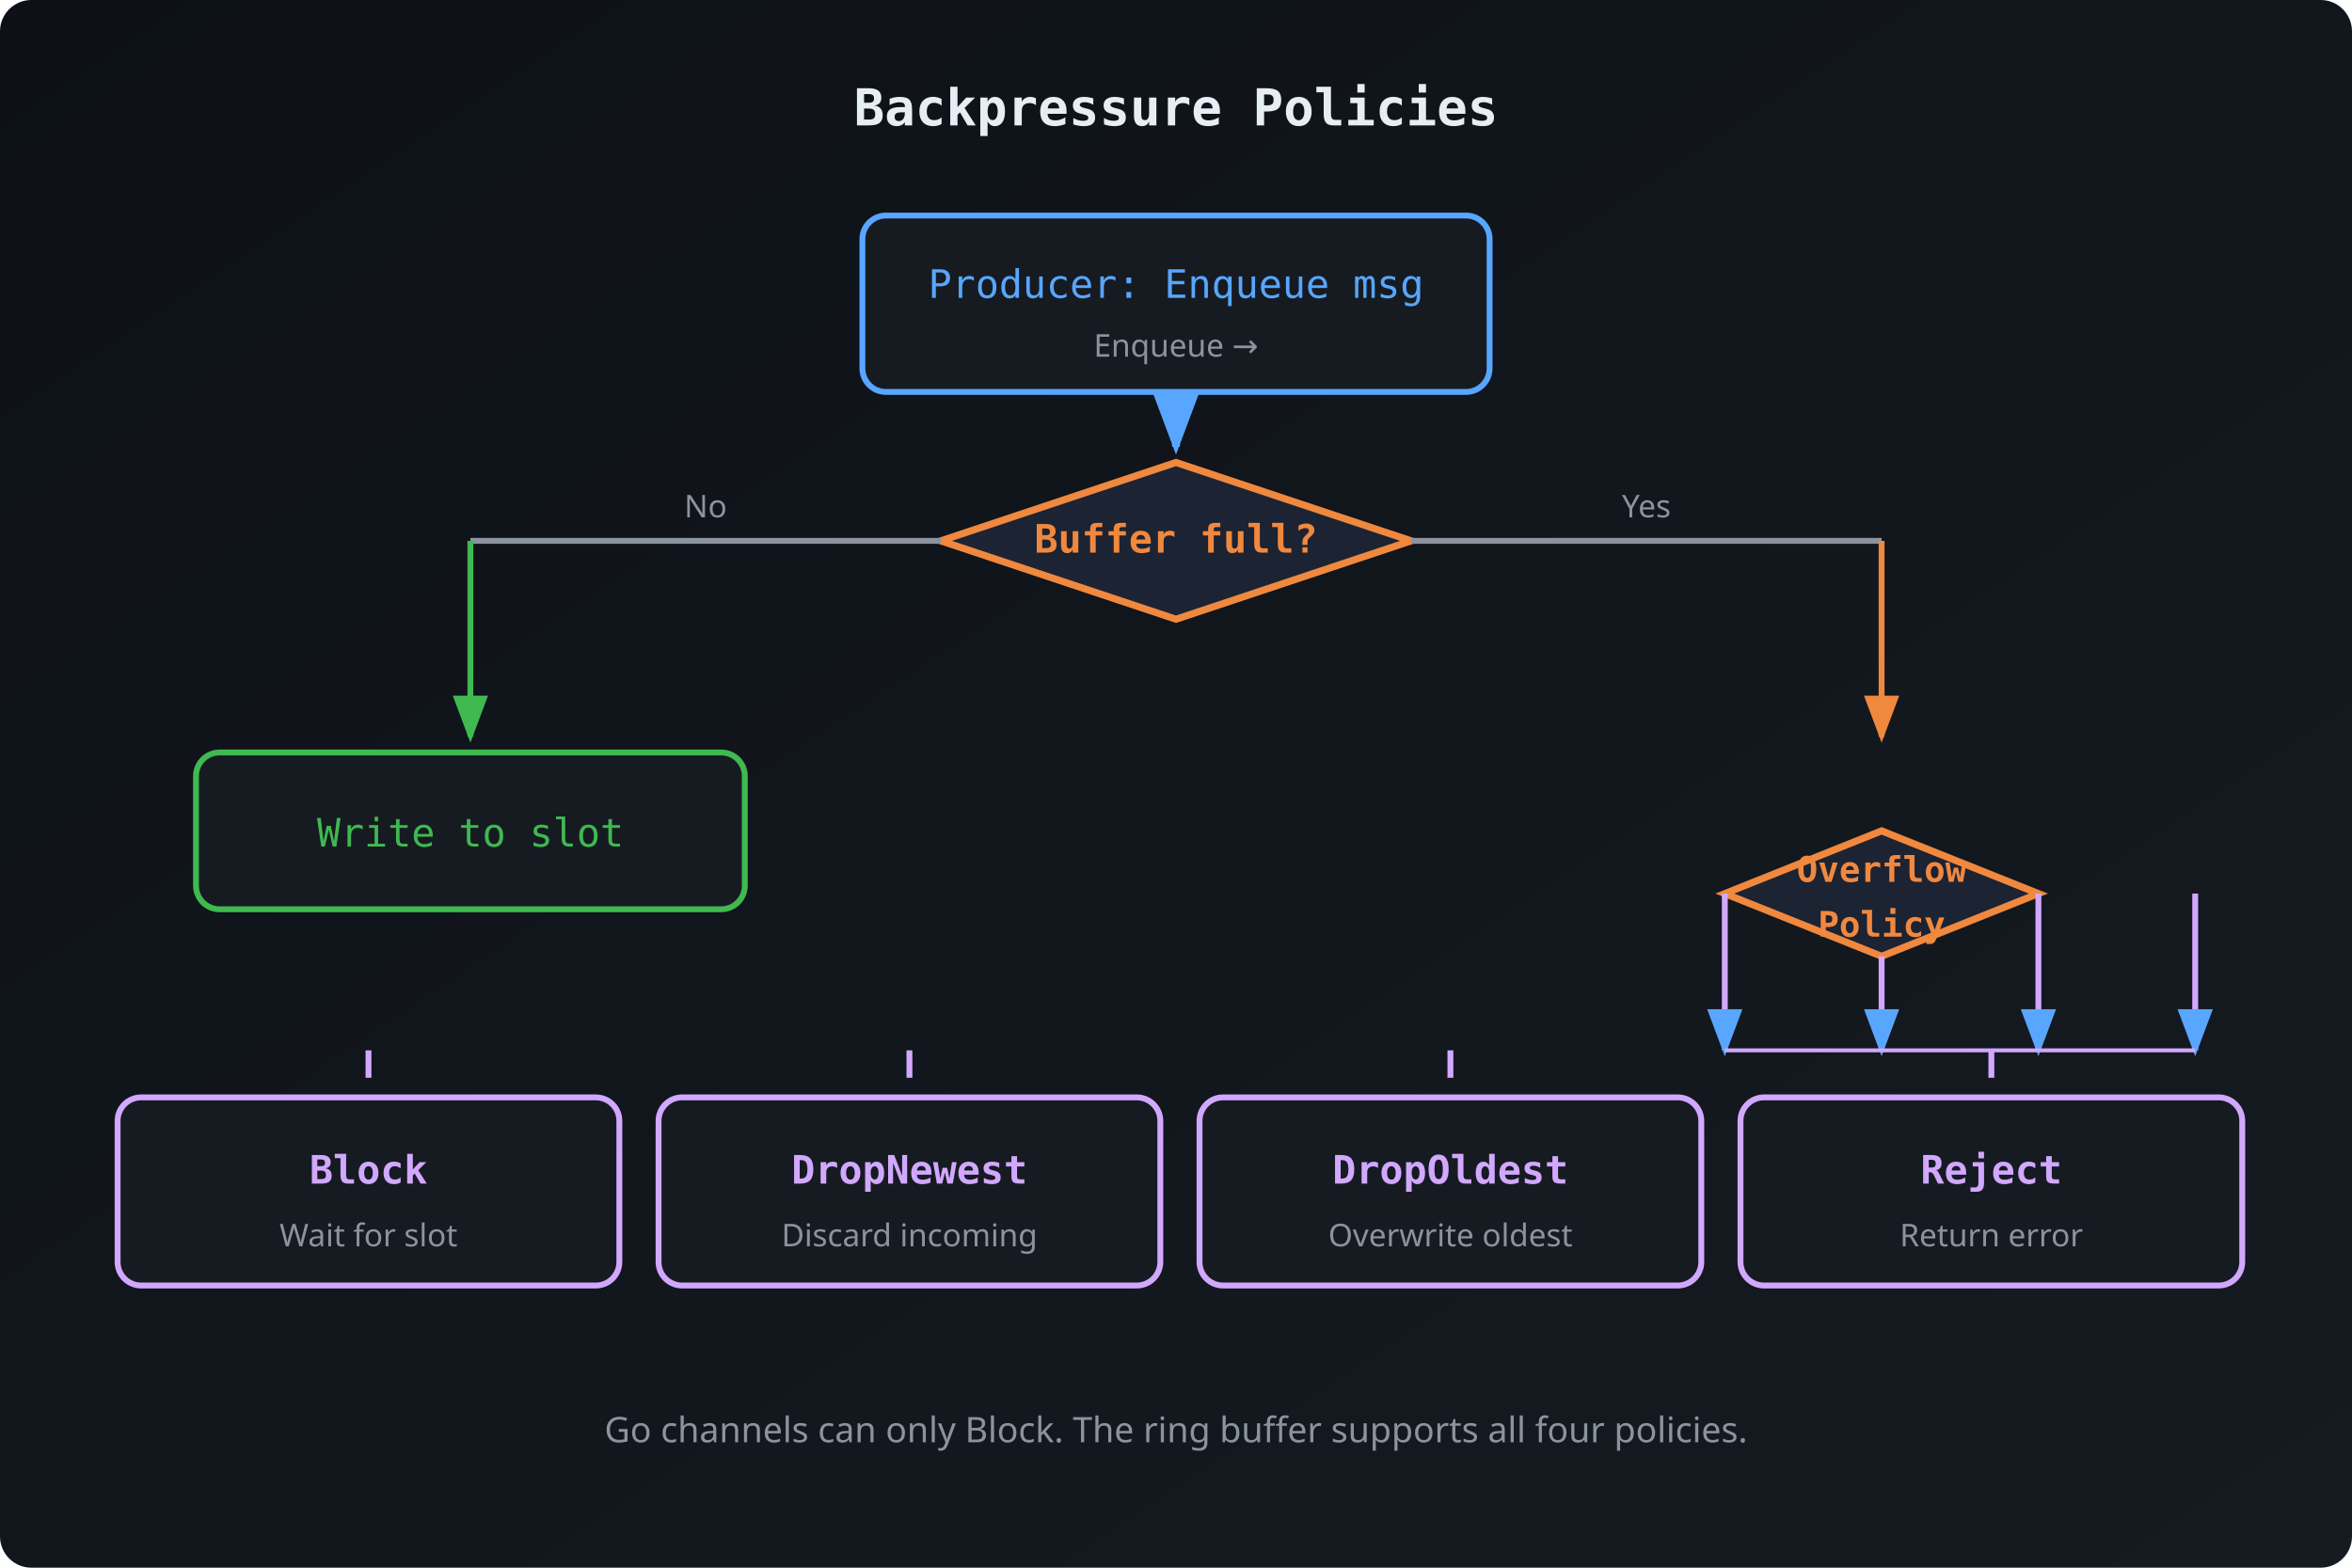
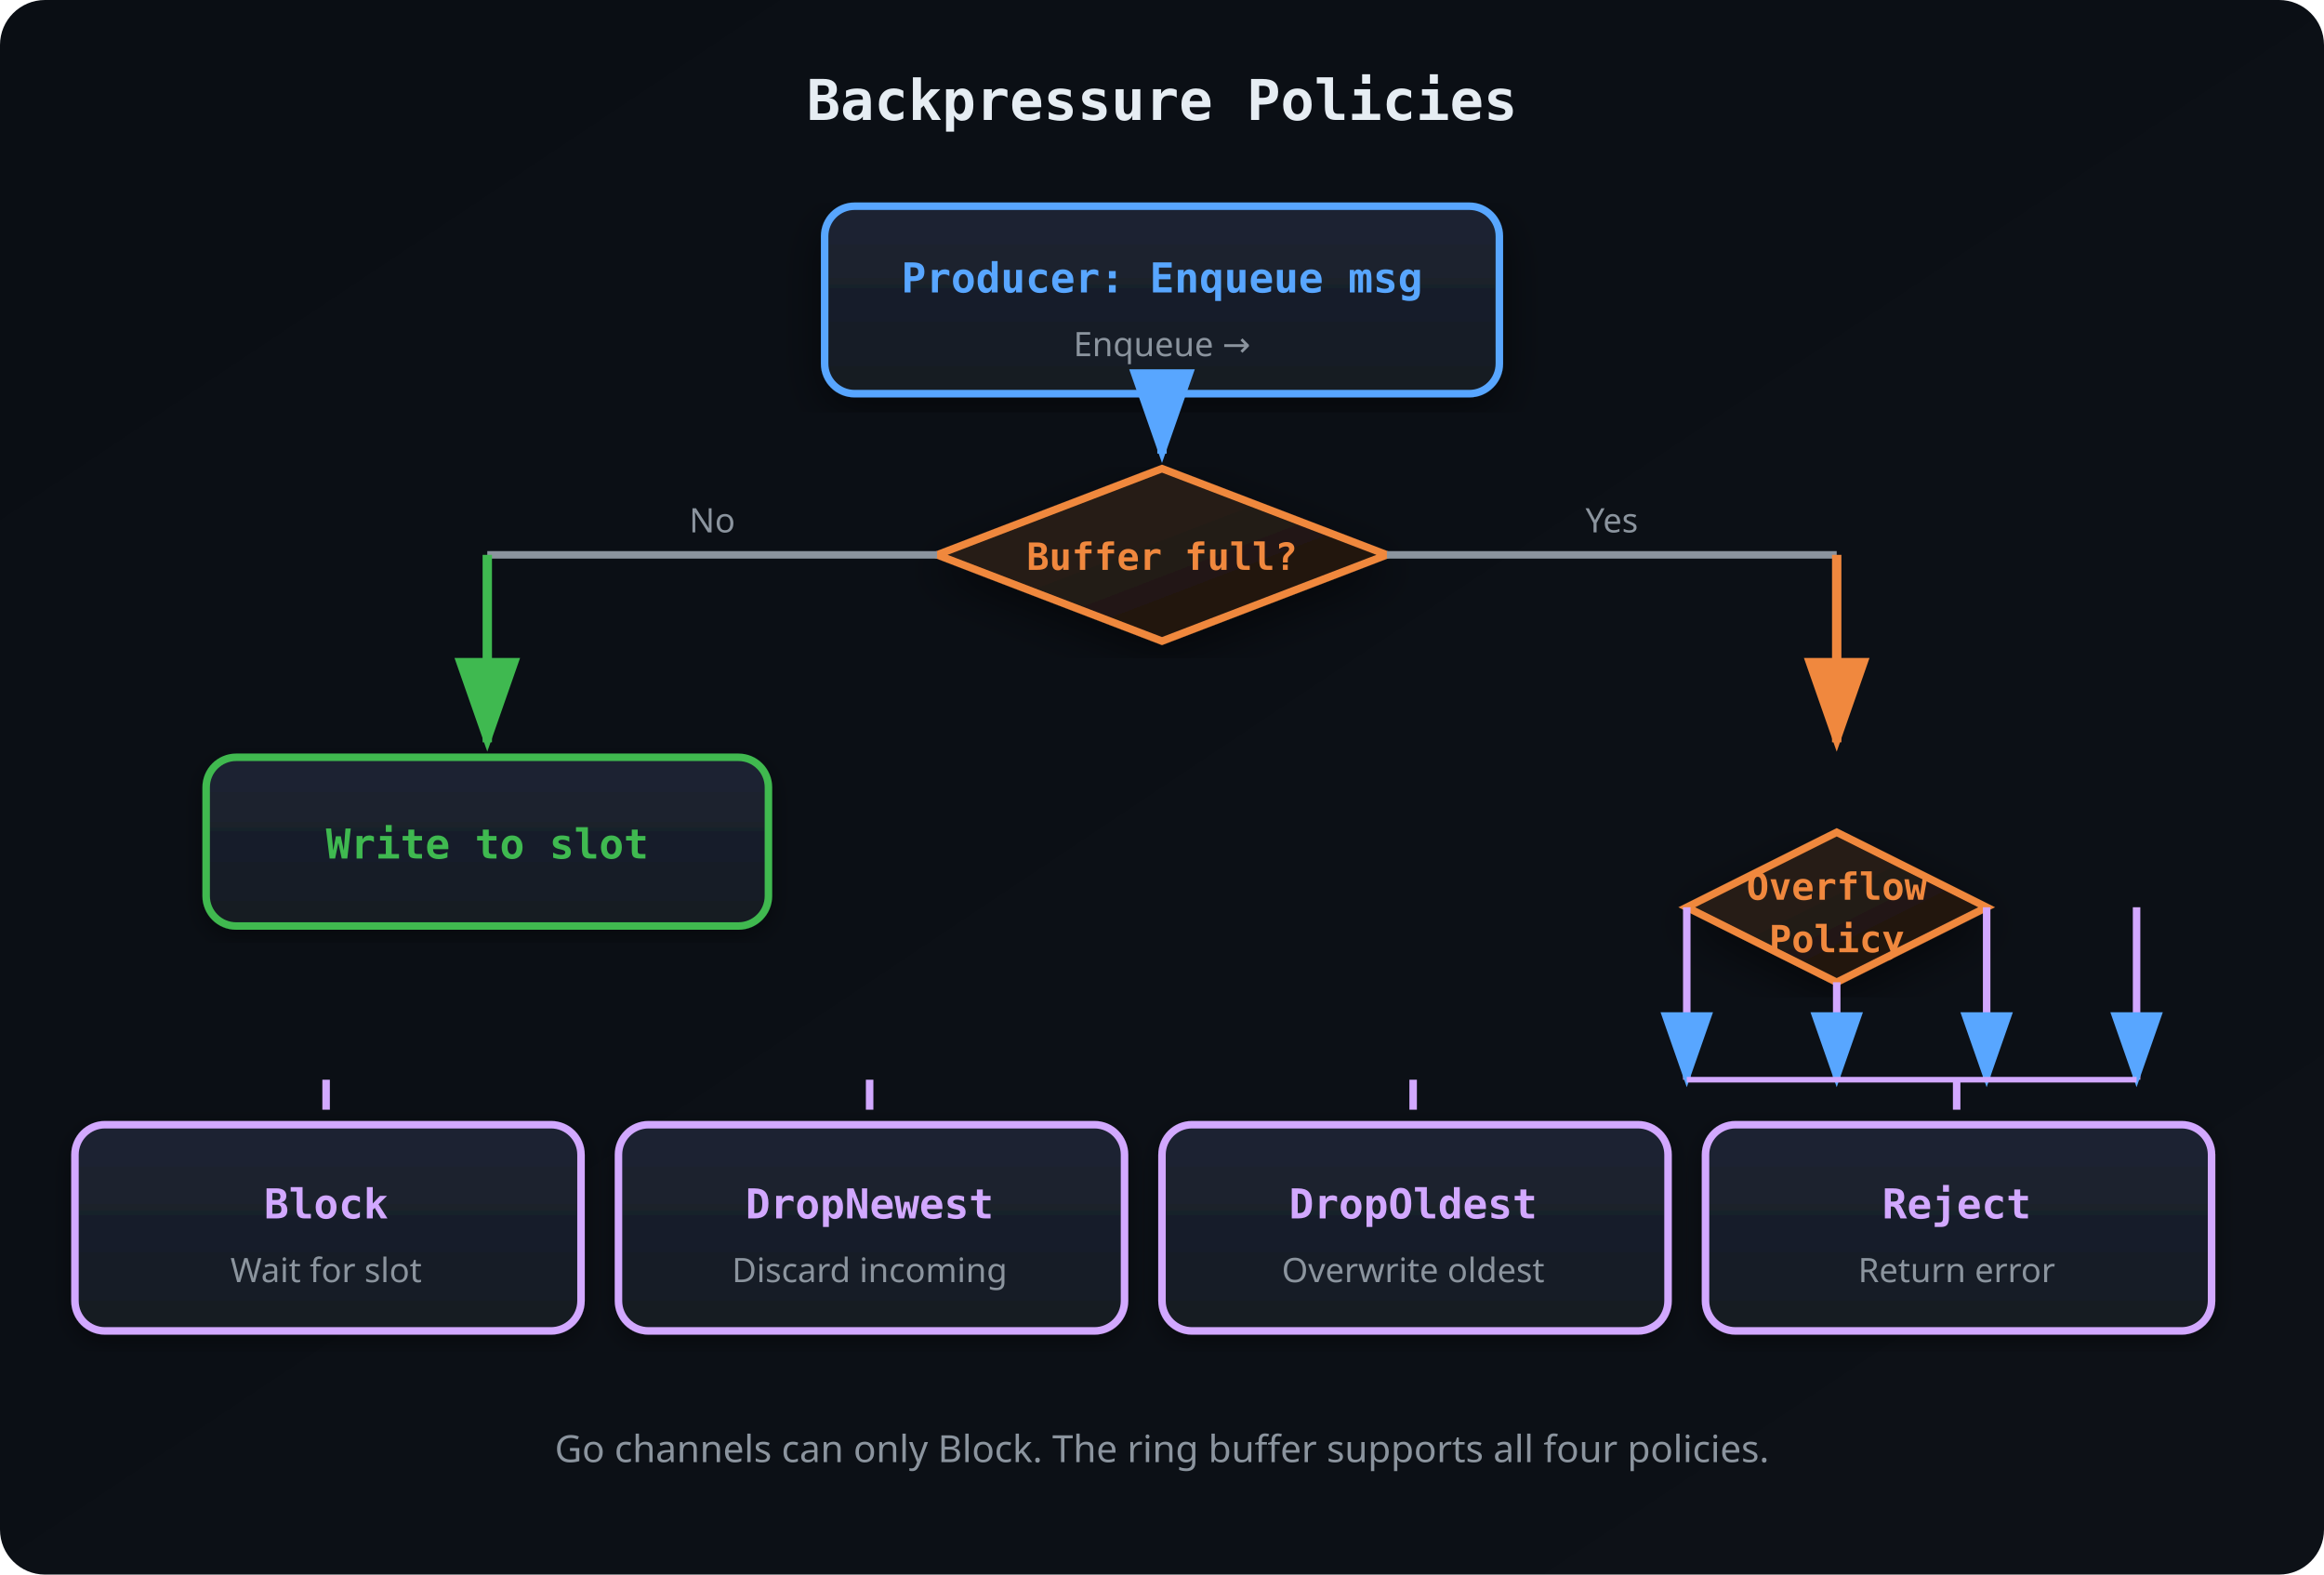
- <svg xmlns="http://www.w3.org/2000/svg" viewBox="0 0 600 400" width="600" height="400">
+ <svg xmlns="http://www.w3.org/2000/svg" viewBox="0 0 620 420" width="620" height="420">
  <defs>
    <linearGradient id="bg" x1="0%" y1="0%" x2="100%" y2="100%">
-       <stop offset="0%" stop-color="#0d1117" />
+       <stop offset="0%" stop-color="#0a0e14" />
+       <stop offset="100%" stop-color="#0d1117" />
+     </linearGradient>
+     <linearGradient id="card" x1="0%" y1="0%" x2="0%" y2="100%">
+       <stop offset="0%" stop-color="#1c2333" />
      <stop offset="100%" stop-color="#161b22" />
    </linearGradient>
-     <marker id="aBlue" markerWidth="8" markerHeight="6" refX="7" refY="3" orient="auto">
-       <polygon points="0 0,8 3,0 6" fill="#58a6ff" />
+     <linearGradient id="diamond" x1="0%" y1="0%" x2="100%" y2="100%">
+       <stop offset="0%" stop-color="#2a1e14" />
+       <stop offset="100%" stop-color="#1e1610" />
+     </linearGradient>
+     <filter id="shadow">
+       <feDropShadow dx="0" dy="4" stdDeviation="6" flood-color="#000" flood-opacity="0.5" />
+     </filter>
+     <filter id="shadow-sm">
+       <feDropShadow dx="0" dy="2" stdDeviation="3" flood-color="#000" flood-opacity="0.4" />
+     </filter>
+     <marker id="aBlue" markerWidth="10" markerHeight="7" refX="9" refY="3.5" orient="auto">
+       <polygon points="0 0,10 3.5,0 7" fill="#58a6ff" />
    </marker>
-     <marker id="aGreen" markerWidth="8" markerHeight="6" refX="7" refY="3" orient="auto">
-       <polygon points="0 0,8 3,0 6" fill="#3fb950" />
+     <marker id="aGreen" markerWidth="10" markerHeight="7" refX="9" refY="3.5" orient="auto">
+       <polygon points="0 0,10 3.5,0 7" fill="#3fb950" />
    </marker>
-     <marker id="aOrange" markerWidth="8" markerHeight="6" refX="7" refY="3" orient="auto">
-       <polygon points="0 0,8 3,0 6" fill="#f0883e" />
+     <marker id="aOrange" markerWidth="10" markerHeight="7" refX="9" refY="3.5" orient="auto">
+       <polygon points="0 0,10 3.5,0 7" fill="#f0883e" />
    </marker>
  </defs>
-   <rect width="600" height="400" rx="8" fill="url(#bg)" />
-   <text x="300" y="32" text-anchor="middle" font-family="SF Mono,Menlo,monospace" font-size="13" font-weight="bold" fill="#e6edf3">Backpressure Policies</text>
-   <rect x="220" y="55" width="160" height="45" rx="6" fill="#161b22" stroke="#58a6ff" stroke-width="1.5" />
-   <text x="300" y="76" text-anchor="middle" font-family="SF Mono,monospace" font-size="10" fill="#58a6ff">Producer: Enqueue msg</text>
-   <text x="300" y="91" text-anchor="middle" font-family="sans-serif" font-size="8" fill="#8b949e">Enqueue →</text>
-   <polygon points="300,118 240,138 300,158 360,138" fill="#1c2333" stroke="#f0883e" stroke-width="1.8" />
-   <text x="300" y="141" text-anchor="middle" font-family="SF Mono,monospace" font-size="10" font-weight="bold" fill="#f0883e">Buffer full?</text>
-   <line x1="300" y1="100" x2="300" y2="114" stroke="#58a6ff" stroke-width="2" marker-end="url(#aBlue)" />
-   <line x1="240" y1="138" x2="120" y2="138" stroke="#8b949e" stroke-width="1.5" />
-   <line x1="120" y1="138" x2="120" y2="188" stroke="#3fb950" stroke-width="1.5" marker-end="url(#aGreen)" />
-   <text x="180" y="132" text-anchor="middle" font-family="sans-serif" font-size="8" fill="#8b949e">No</text>
-   <rect x="50" y="192" width="140" height="40" rx="6" fill="#161b22" stroke="#3fb950" stroke-width="1.5" />
-   <text x="120" y="216" text-anchor="middle" font-family="SF Mono,monospace" font-size="10" fill="#3fb950">Write to slot</text>
-   <line x1="360" y1="138" x2="480" y2="138" stroke="#8b949e" stroke-width="1.5" />
-   <line x1="480" y1="138" x2="480" y2="188" stroke="#f0883e" stroke-width="1.5" marker-end="url(#aOrange)" />
-   <text x="420" y="132" text-anchor="middle" font-family="sans-serif" font-size="8" fill="#8b949e">Yes</text>
-   <polygon points="480,212 440,228 480,244 520,228" fill="#1c2333" stroke="#f0883e" stroke-width="1.8" />
-   <text x="480" y="225" text-anchor="middle" font-family="SF Mono,monospace" font-size="9" font-weight="bold" fill="#f0883e">Overflow</text>
-   <text x="480" y="239" text-anchor="middle" font-family="SF Mono,monospace" font-size="9" font-weight="bold" fill="#f0883e">Policy</text>
-   <line x1="440" y1="228" x2="440" y2="268" stroke="#d2a8ff" stroke-width="1.5" marker-end="url(#aBlue)" />
-   <line x1="480" y1="244" x2="480" y2="268" stroke="#d2a8ff" stroke-width="1.5" marker-end="url(#aBlue)" />
-   <line x1="520" y1="228" x2="520" y2="268" stroke="#d2a8ff" stroke-width="1.5" marker-end="url(#aBlue)" />
-   <line x1="560" y1="228" x2="560" y2="268" stroke="#d2a8ff" stroke-width="1.5" marker-end="url(#aBlue)" />
-   <line x1="440" y1="268" x2="560" y2="268" stroke="#d2a8ff" stroke-width="1" />
-   <rect x="30" y="280" width="128" height="48" rx="6" fill="#161b22" stroke="#d2a8ff" stroke-width="1.5" />
-   <text x="94" y="302" text-anchor="middle" font-family="SF Mono,monospace" font-size="10" font-weight="bold" fill="#d2a8ff">Block</text>
-   <text x="94" y="318" text-anchor="middle" font-family="sans-serif" font-size="8" fill="#8b949e">Wait for slot</text>
-   <rect x="168" y="280" width="128" height="48" rx="6" fill="#161b22" stroke="#d2a8ff" stroke-width="1.5" />
-   <text x="232" y="302" text-anchor="middle" font-family="SF Mono,monospace" font-size="10" font-weight="bold" fill="#d2a8ff">DropNewest</text>
-   <text x="232" y="318" text-anchor="middle" font-family="sans-serif" font-size="8" fill="#8b949e">Discard incoming</text>
-   <rect x="306" y="280" width="128" height="48" rx="6" fill="#161b22" stroke="#d2a8ff" stroke-width="1.5" />
-   <text x="370" y="302" text-anchor="middle" font-family="SF Mono,monospace" font-size="10" font-weight="bold" fill="#d2a8ff">DropOldest</text>
-   <text x="370" y="318" text-anchor="middle" font-family="sans-serif" font-size="8" fill="#8b949e">Overwrite oldest</text>
-   <rect x="444" y="280" width="128" height="48" rx="6" fill="#161b22" stroke="#d2a8ff" stroke-width="1.5" />
-   <text x="508" y="302" text-anchor="middle" font-family="SF Mono,monospace" font-size="10" font-weight="bold" fill="#d2a8ff">Reject</text>
-   <text x="508" y="318" text-anchor="middle" font-family="sans-serif" font-size="8" fill="#8b949e">Return error</text>
-   <line x1="94" y1="268" x2="94" y2="275" stroke="#d2a8ff" stroke-width="1.5" />
-   <line x1="232" y1="268" x2="232" y2="275" stroke="#d2a8ff" stroke-width="1.5" />
-   <line x1="370" y1="268" x2="370" y2="275" stroke="#d2a8ff" stroke-width="1.5" />
-   <line x1="508" y1="268" x2="508" y2="275" stroke="#d2a8ff" stroke-width="1.5" />
-   <text x="300" y="368" text-anchor="middle" font-family="sans-serif" font-size="9" fill="#8b949e">Go channels can only Block. The ring buffer supports all four policies.</text>
+   <rect width="620" height="420" rx="12" fill="url(#bg)" />
+   <text x="310" y="32" text-anchor="middle" font-family="SF Mono,Menlo,Consolas,monospace" font-size="15" font-weight="bold" fill="#e6edf3">Backpressure Policies</text>
+   <rect x="220" y="55" width="180" height="50" rx="8" fill="url(#card)" stroke="#58a6ff" stroke-width="2" filter="url(#shadow)" />
+   <text x="310" y="78" text-anchor="middle" font-family="SF Mono,Menlo,Consolas,monospace" font-size="11" font-weight="bold" fill="#58a6ff">Producer: Enqueue msg</text>
+   <text x="310" y="95" text-anchor="middle" font-family="sans-serif" font-size="9" fill="#8b949e">Enqueue →</text>
+   <polygon points="310,125 250,148 310,171 370,148" fill="url(#diamond)" stroke="#f0883e" stroke-width="2" filter="url(#shadow)" />
+   <text x="310" y="152" text-anchor="middle" font-family="SF Mono,Menlo,Consolas,monospace" font-size="10" font-weight="bold" fill="#f0883e">Buffer full?</text>
+   <line x1="310" y1="105" x2="310" y2="121" stroke="#58a6ff" stroke-width="2.5" marker-end="url(#aBlue)" />
+   <line x1="250" y1="148" x2="130" y2="148" stroke="#8b949e" stroke-width="2" />
+   <line x1="130" y1="148" x2="130" y2="198" stroke="#3fb950" stroke-width="2.5" marker-end="url(#aGreen)" />
+   <text x="190" y="142" text-anchor="middle" font-family="sans-serif" font-size="9" fill="#8b949e">No</text>
+   <rect x="55" y="202" width="150" height="45" rx="8" fill="url(#card)" stroke="#3fb950" stroke-width="2" filter="url(#shadow-sm)" />
+   <text x="130" y="229" text-anchor="middle" font-family="SF Mono,Menlo,Consolas,monospace" font-size="11" font-weight="bold" fill="#3fb950">Write to slot</text>
+   <line x1="370" y1="148" x2="490" y2="148" stroke="#8b949e" stroke-width="2" />
+   <line x1="490" y1="148" x2="490" y2="198" stroke="#f0883e" stroke-width="2.5" marker-end="url(#aOrange)" />
+   <text x="430" y="142" text-anchor="middle" font-family="sans-serif" font-size="9" fill="#8b949e">Yes</text>
+   <polygon points="490,222 450,242 490,262 530,242" fill="url(#diamond)" stroke="#f0883e" stroke-width="2" filter="url(#shadow)" />
+   <text x="490" y="240" text-anchor="middle" font-family="SF Mono,Menlo,Consolas,monospace" font-size="10" font-weight="bold" fill="#f0883e">Overflow</text>
+   <text x="490" y="254" text-anchor="middle" font-family="SF Mono,Menlo,Consolas,monospace" font-size="10" font-weight="bold" fill="#f0883e">Policy</text>
+   <line x1="450" y1="242" x2="450" y2="288" stroke="#d2a8ff" stroke-width="2" marker-end="url(#aBlue)" />
+   <line x1="490" y1="262" x2="490" y2="288" stroke="#d2a8ff" stroke-width="2" marker-end="url(#aBlue)" />
+   <line x1="530" y1="242" x2="530" y2="288" stroke="#d2a8ff" stroke-width="2" marker-end="url(#aBlue)" />
+   <line x1="570" y1="242" x2="570" y2="288" stroke="#d2a8ff" stroke-width="2" marker-end="url(#aBlue)" />
+   <line x1="450" y1="288" x2="570" y2="288" stroke="#d2a8ff" stroke-width="1.5" />
+   <rect x="20" y="300" width="135" height="55" rx="8" fill="url(#card)" stroke="#d2a8ff" stroke-width="2" filter="url(#shadow-sm)" />
+   <text x="87" y="325" text-anchor="middle" font-family="SF Mono,Menlo,Consolas,monospace" font-size="11" font-weight="bold" fill="#d2a8ff">Block</text>
+   <text x="87" y="342" text-anchor="middle" font-family="sans-serif" font-size="9" fill="#8b949e">Wait for slot</text>
+   <rect x="165" y="300" width="135" height="55" rx="8" fill="url(#card)" stroke="#d2a8ff" stroke-width="2" filter="url(#shadow-sm)" />
+   <text x="232" y="325" text-anchor="middle" font-family="SF Mono,Menlo,Consolas,monospace" font-size="11" font-weight="bold" fill="#d2a8ff">DropNewest</text>
+   <text x="232" y="342" text-anchor="middle" font-family="sans-serif" font-size="9" fill="#8b949e">Discard incoming</text>
+   <rect x="310" y="300" width="135" height="55" rx="8" fill="url(#card)" stroke="#d2a8ff" stroke-width="2" filter="url(#shadow-sm)" />
+   <text x="377" y="325" text-anchor="middle" font-family="SF Mono,Menlo,Consolas,monospace" font-size="11" font-weight="bold" fill="#d2a8ff">DropOldest</text>
+   <text x="377" y="342" text-anchor="middle" font-family="sans-serif" font-size="9" fill="#8b949e">Overwrite oldest</text>
+   <rect x="455" y="300" width="135" height="55" rx="8" fill="url(#card)" stroke="#d2a8ff" stroke-width="2" filter="url(#shadow-sm)" />
+   <text x="522" y="325" text-anchor="middle" font-family="SF Mono,Menlo,Consolas,monospace" font-size="11" font-weight="bold" fill="#d2a8ff">Reject</text>
+   <text x="522" y="342" text-anchor="middle" font-family="sans-serif" font-size="9" fill="#8b949e">Return error</text>
+   <line x1="87" y1="288" x2="87" y2="296" stroke="#d2a8ff" stroke-width="2" />
+   <line x1="232" y1="288" x2="232" y2="296" stroke="#d2a8ff" stroke-width="2" />
+   <line x1="377" y1="288" x2="377" y2="296" stroke="#d2a8ff" stroke-width="2" />
+   <line x1="522" y1="288" x2="522" y2="296" stroke="#d2a8ff" stroke-width="2" />
+   <text x="310" y="390" text-anchor="middle" font-family="sans-serif" font-size="10" fill="#8b949e">Go channels can only Block. The ring buffer supports all four policies.</text>
</svg>
